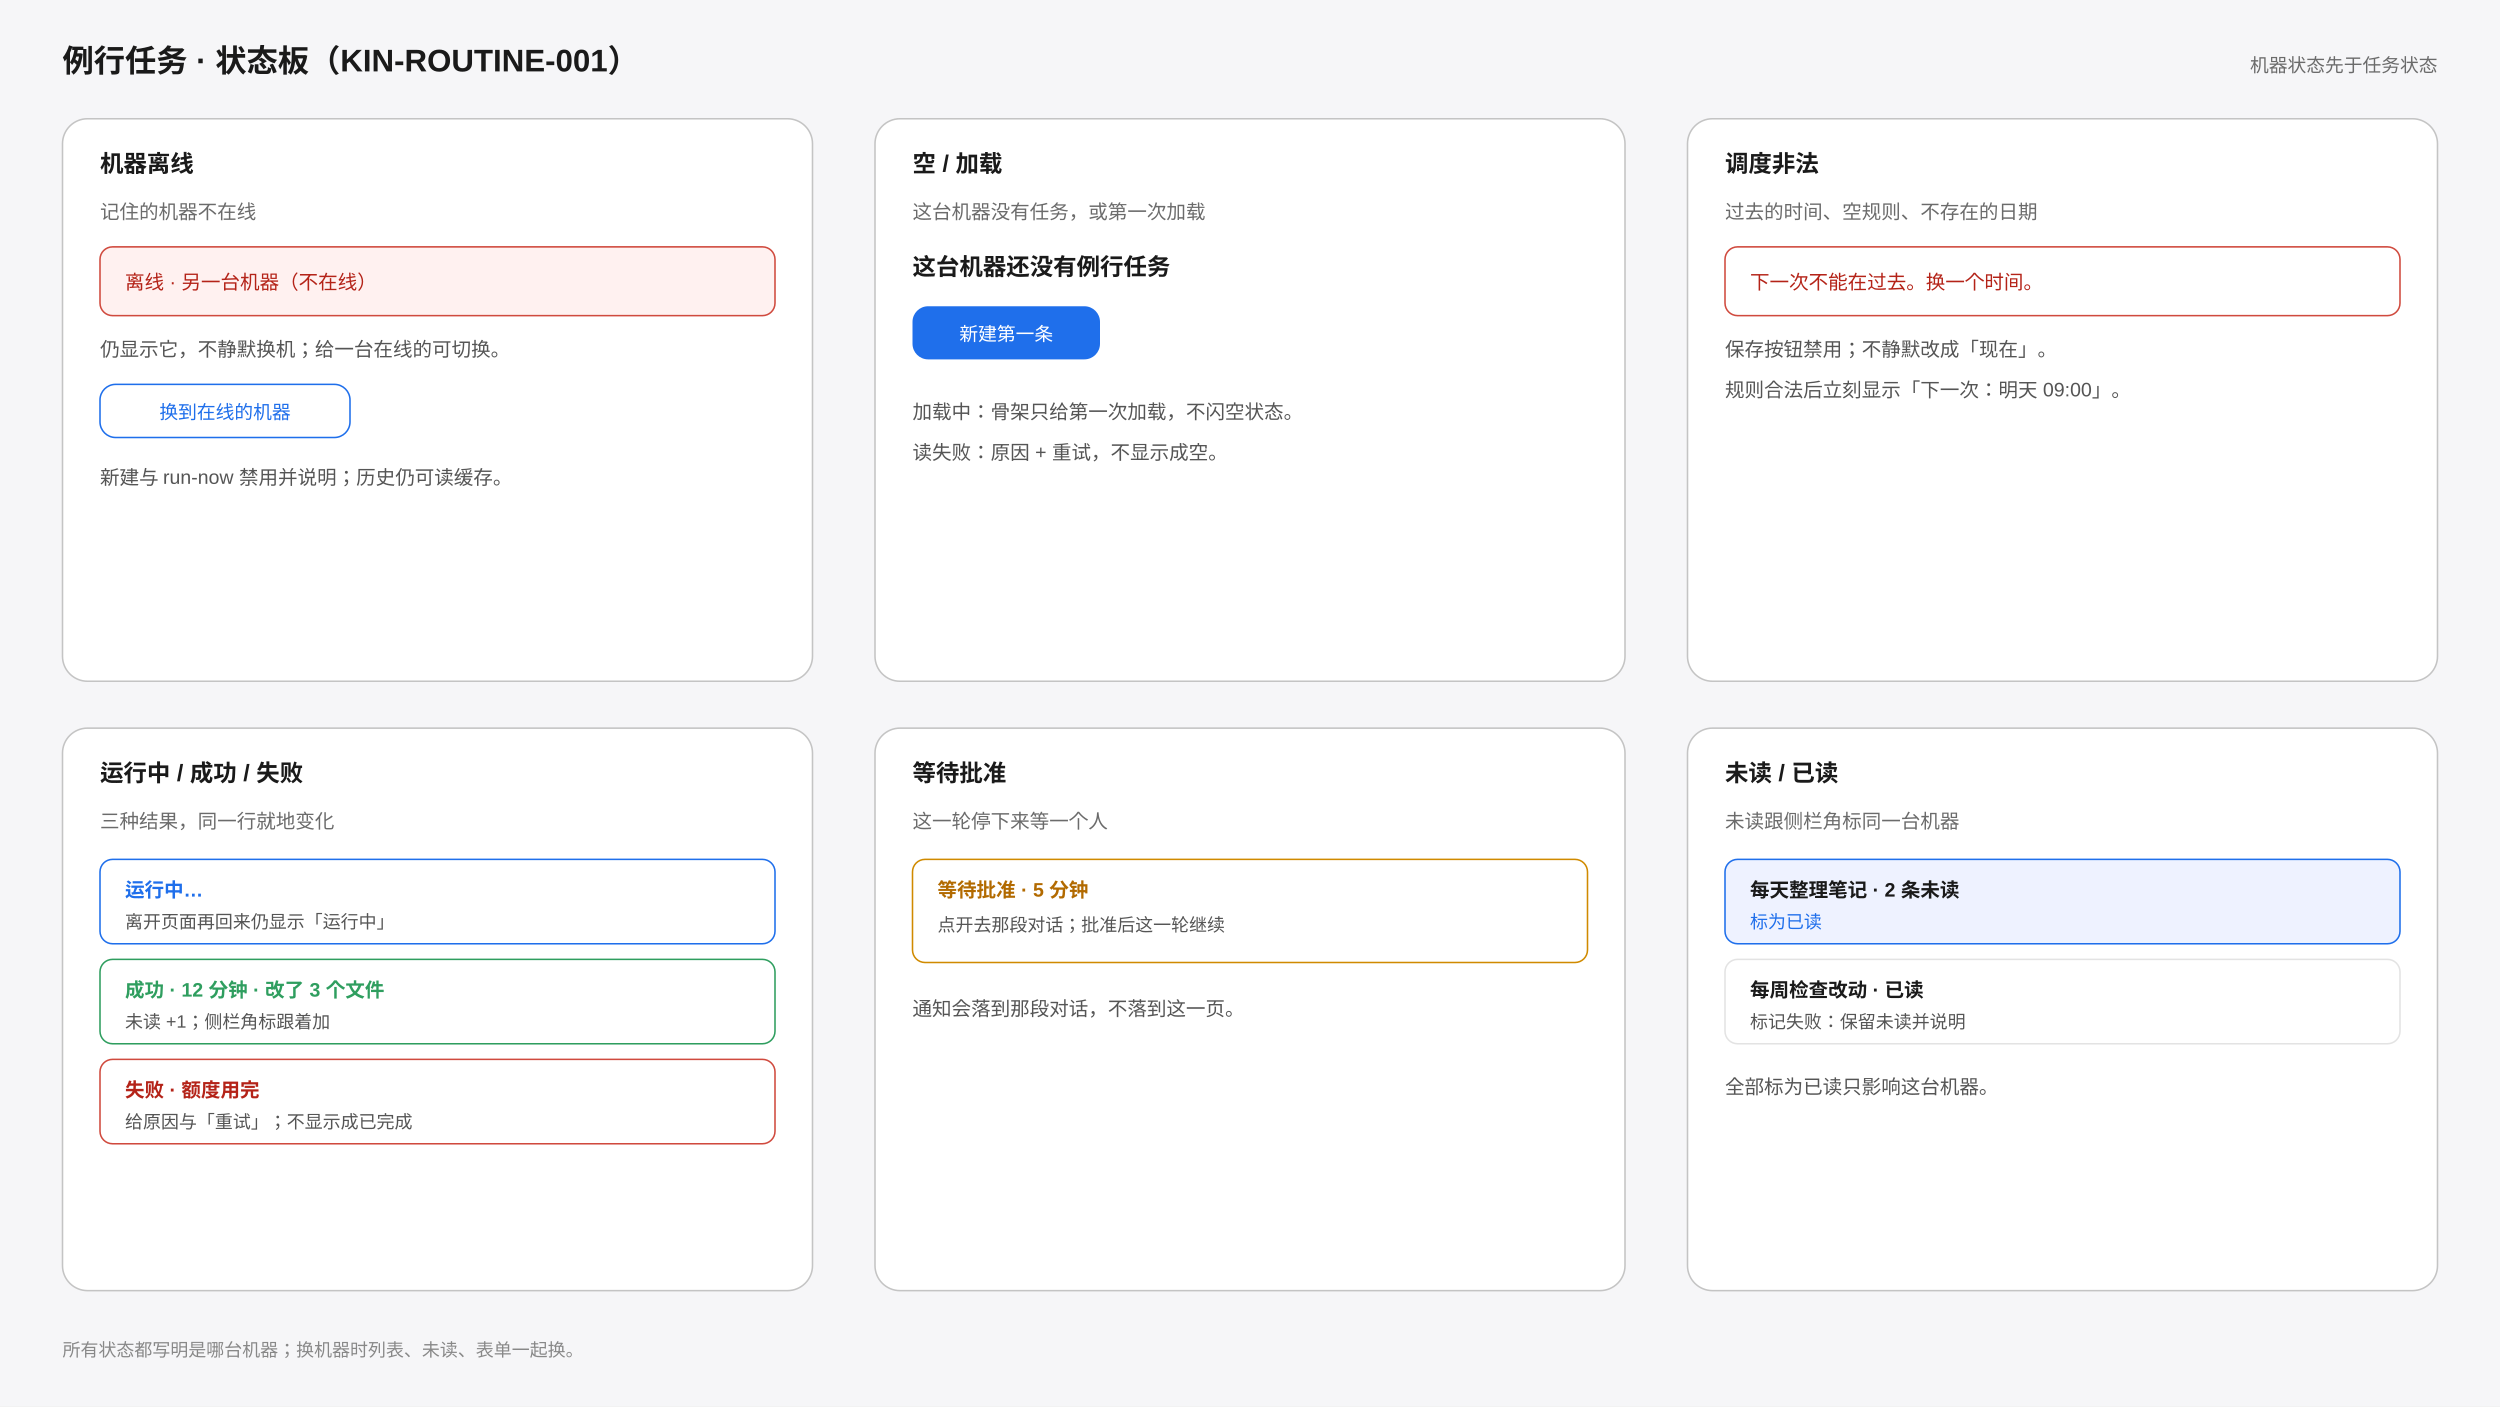
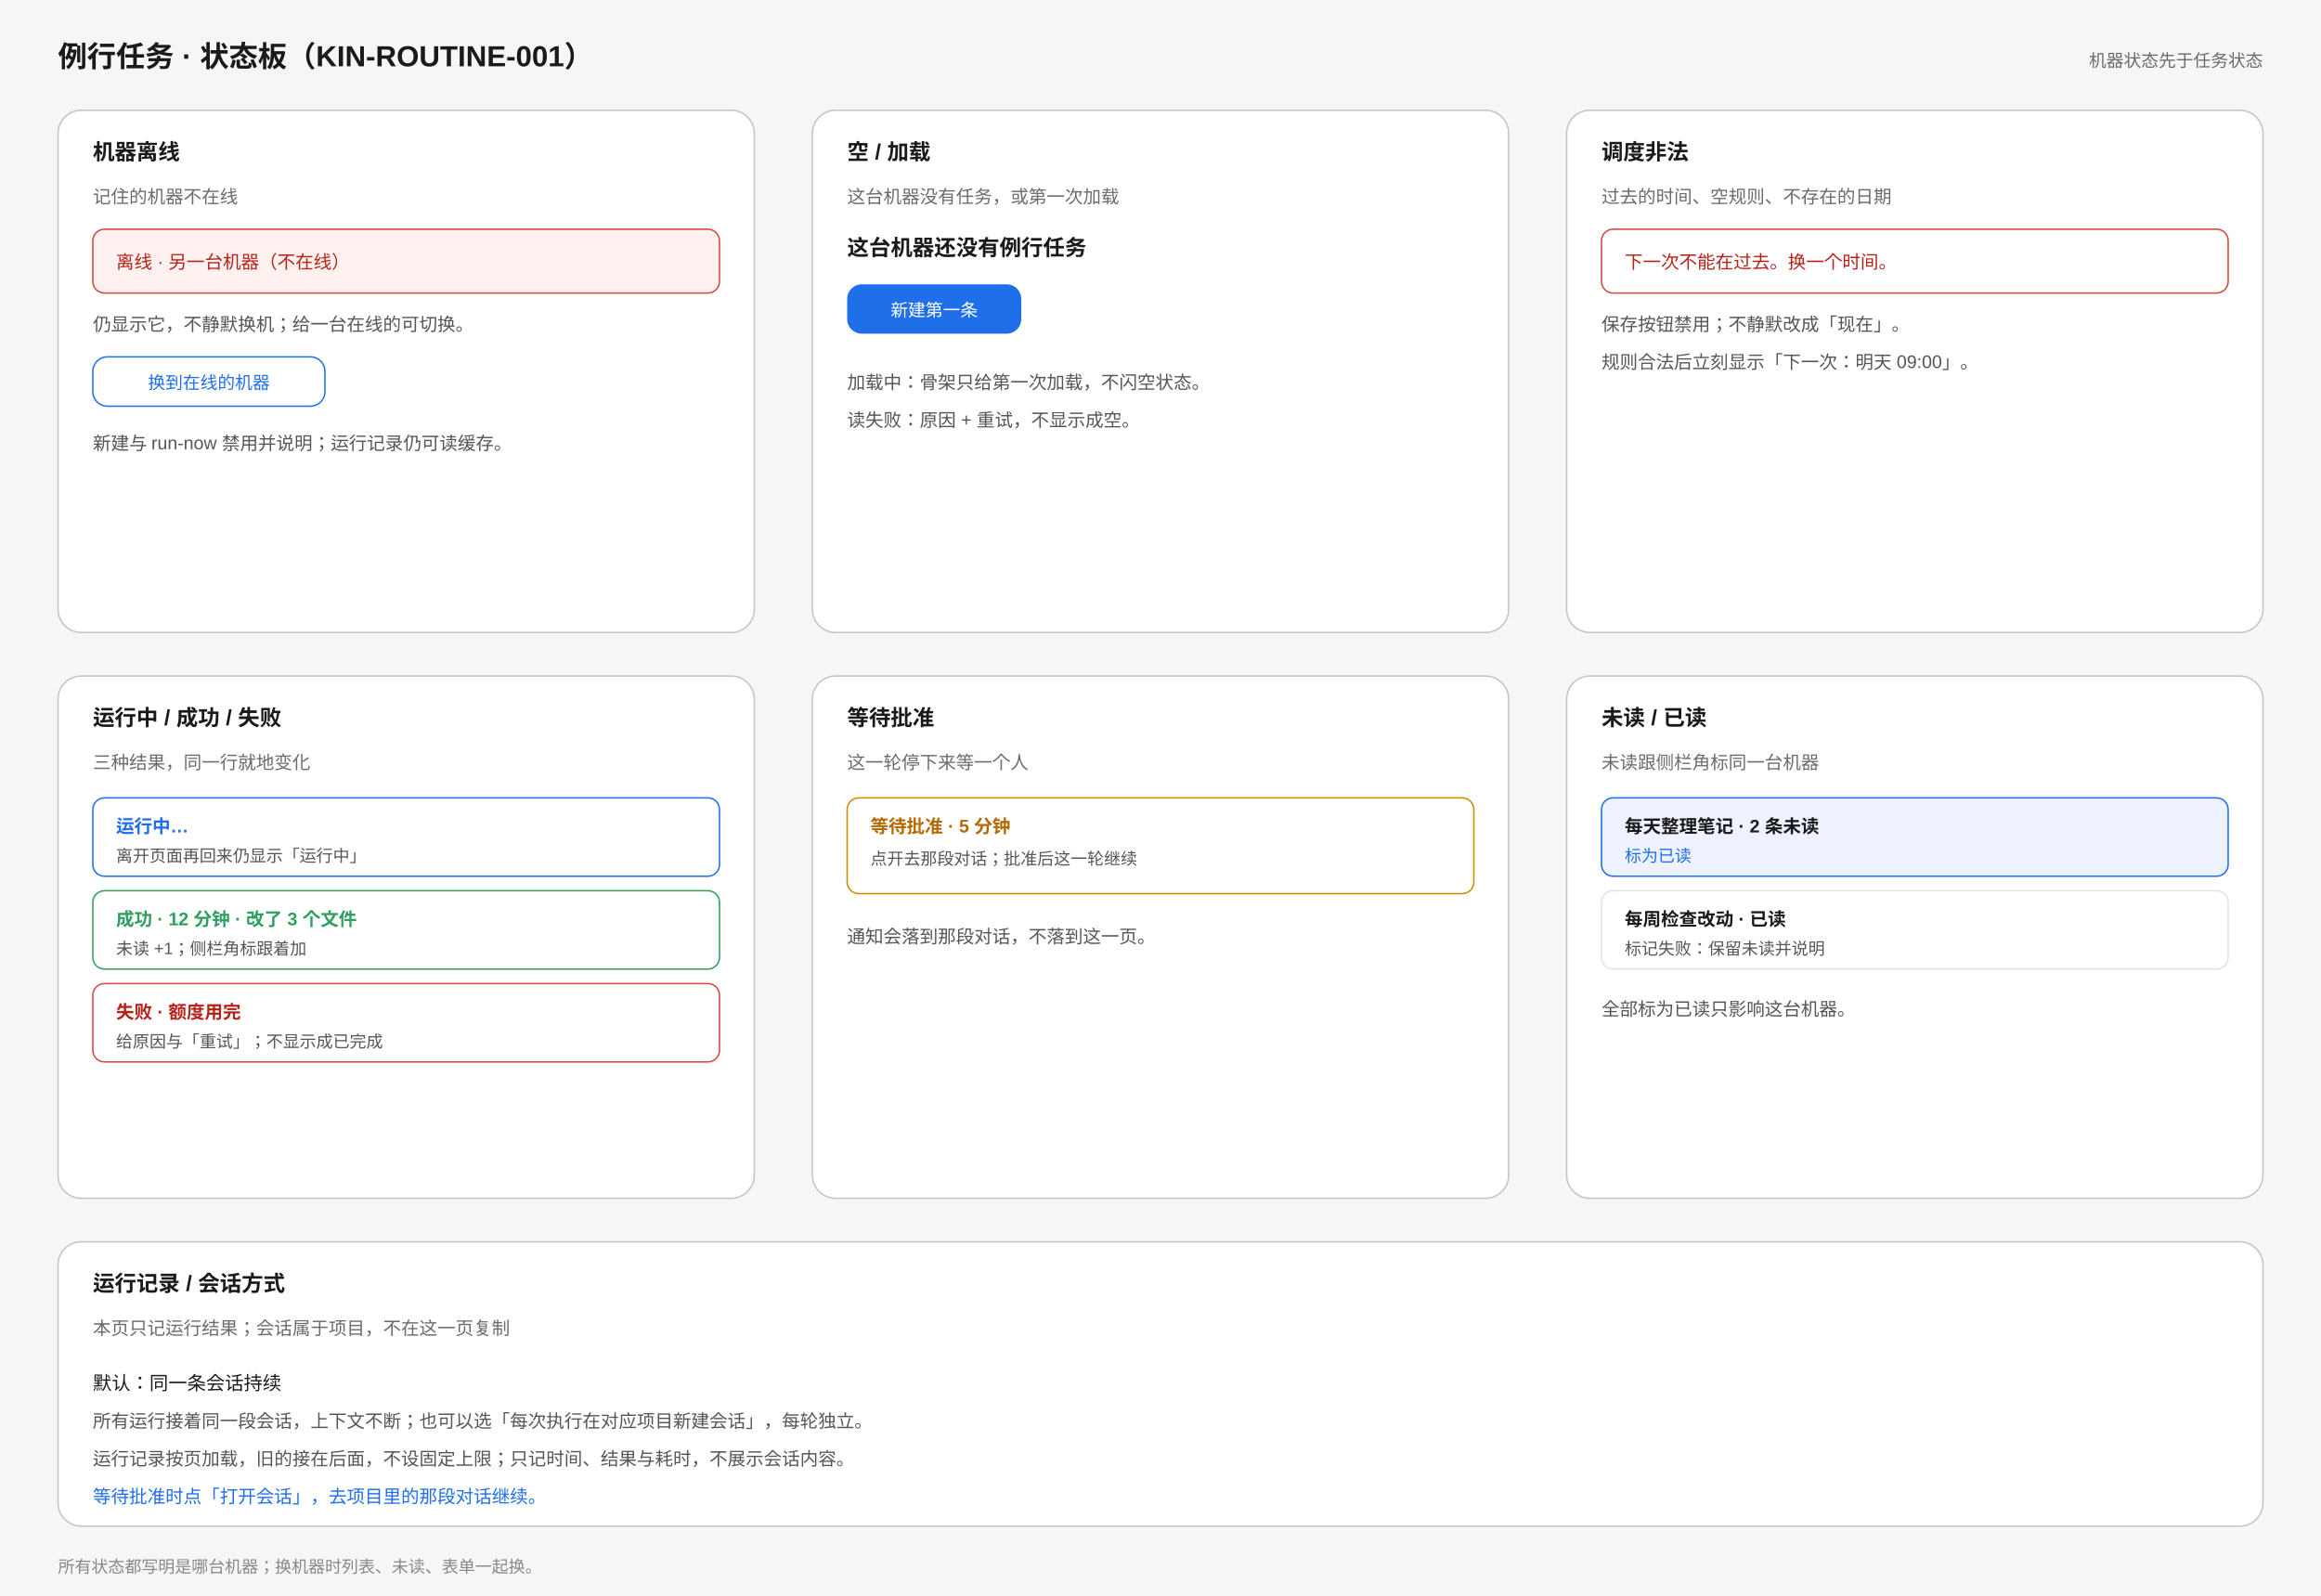
- <svg xmlns="http://www.w3.org/2000/svg" width="1600" height="900" viewBox="0 0 1600 900">
+ <svg xmlns="http://www.w3.org/2000/svg" width="1600" height="1100" viewBox="0 0 1600 1100">
  <g font-family="PingFang SC, Helvetica Neue, Arial, sans-serif">
-     <rect width="1600" height="900" fill="#f6f6f8" />
+     <rect width="1600" height="1100" fill="#f6f6f8" />
    <text x="40" y="46" font-size="20" fill="#1a1a1a" font-weight="600">例行任务 · 状态板（KIN-ROUTINE-001）</text>
    <text x="1560" y="46" font-size="12" fill="#6b6b6b" text-anchor="end">机器状态先于任务状态</text>
    <rect x="40" y="76" width="480" height="360" rx="16" fill="#ffffff" stroke="#c4c4c4" />
    <text x="64" y="110" font-size="15" fill="#1a1a1a" font-weight="600">机器离线</text>
    <text x="64" y="140" font-size="12.5" fill="#6b6b6b">记住的机器不在线</text>
    <rect x="64" y="158" width="432" height="44" rx="8" fill="#fff1f0" stroke="#d04a3e" />
    <text x="80" y="185" font-size="12.5" fill="#b42318">离线 · 另一台机器（不在线）</text>
    <text x="64" y="228" font-size="12.5" fill="#555">仍显示它，不静默换机；给一台在线的可切换。</text>
    <rect x="64" y="246" width="160" height="34" rx="10" fill="#ffffff" stroke="#1f6feb" />
    <text x="144" y="268" font-size="12" fill="#1f6feb" text-anchor="middle">换到在线的机器</text>
-     <text x="64" y="310" font-size="12.5" fill="#555">新建与 run-now 禁用并说明；历史仍可读缓存。</text>
+     <text x="64" y="310" font-size="12.5" fill="#555">新建与 run-now 禁用并说明；运行记录仍可读缓存。</text>
    <rect x="560" y="76" width="480" height="360" rx="16" fill="#ffffff" stroke="#c4c4c4" />
    <text x="584" y="110" font-size="15" fill="#1a1a1a" font-weight="600">空 / 加载</text>
    <text x="584" y="140" font-size="12.5" fill="#6b6b6b">这台机器没有任务，或第一次加载</text>
    <text x="584" y="176" font-size="15" fill="#1a1a1a" font-weight="600">这台机器还没有例行任务</text>
    <rect x="584" y="196" width="120" height="34" rx="10" fill="#1f6feb" />
    <text x="644" y="218" font-size="12" fill="#ffffff" text-anchor="middle">新建第一条</text>
    <text x="584" y="268" font-size="12.5" fill="#555">加载中：骨架只给第一次加载，不闪空状态。</text>
    <text x="584" y="294" font-size="12.5" fill="#555">读失败：原因 + 重试，不显示成空。</text>
    <rect x="1080" y="76" width="480" height="360" rx="16" fill="#ffffff" stroke="#c4c4c4" />
    <text x="1104" y="110" font-size="15" fill="#1a1a1a" font-weight="600">调度非法</text>
    <text x="1104" y="140" font-size="12.5" fill="#6b6b6b">过去的时间、空规则、不存在的日期</text>
    <rect x="1104" y="158" width="432" height="44" rx="8" fill="#ffffff" stroke="#d04a3e" />
    <text x="1120" y="185" font-size="12.5" fill="#b42318">下一次不能在过去。换一个时间。</text>
    <text x="1104" y="228" font-size="12.5" fill="#555">保存按钮禁用；不静默改成「现在」。</text>
    <text x="1104" y="254" font-size="12.5" fill="#555">规则合法后立刻显示「下一次：明天 09:00」。</text>
    <rect x="40" y="466" width="480" height="360" rx="16" fill="#ffffff" stroke="#c4c4c4" />
    <text x="64" y="500" font-size="15" fill="#1a1a1a" font-weight="600">运行中 / 成功 / 失败</text>
    <text x="64" y="530" font-size="12.5" fill="#6b6b6b">三种结果，同一行就地变化</text>
    <rect x="64" y="550" width="432" height="54" rx="8" fill="#ffffff" stroke="#1f6feb" />
    <text x="80" y="574" font-size="12.5" fill="#1f6feb" font-weight="600">运行中…</text>
    <text x="80" y="594" font-size="11.5" fill="#555">离开页面再回来仍显示「运行中」</text>
    <rect x="64" y="614" width="432" height="54" rx="8" fill="#ffffff" stroke="#2f9e5f" />
    <text x="80" y="638" font-size="12.5" fill="#2f9e5f" font-weight="600">成功 · 12 分钟 · 改了 3 个文件</text>
    <text x="80" y="658" font-size="11.5" fill="#555">未读 +1；侧栏角标跟着加</text>
    <rect x="64" y="678" width="432" height="54" rx="8" fill="#ffffff" stroke="#d04a3e" />
    <text x="80" y="702" font-size="12.5" fill="#b42318" font-weight="600">失败 · 额度用完</text>
    <text x="80" y="722" font-size="11.5" fill="#555">给原因与「重试」；不显示成已完成</text>
    <rect x="560" y="466" width="480" height="360" rx="16" fill="#ffffff" stroke="#c4c4c4" />
    <text x="584" y="500" font-size="15" fill="#1a1a1a" font-weight="600">等待批准</text>
    <text x="584" y="530" font-size="12.5" fill="#6b6b6b">这一轮停下来等一个人</text>
    <rect x="584" y="550" width="432" height="66" rx="8" fill="#ffffff" stroke="#d08a00" />
    <text x="600" y="574" font-size="12.5" fill="#b26a00" font-weight="600">等待批准 · 5 分钟</text>
    <text x="600" y="596" font-size="11.5" fill="#555">点开去那段对话；批准后这一轮继续</text>
    <text x="584" y="650" font-size="12.5" fill="#555">通知会落到那段对话，不落到这一页。</text>
    <rect x="1080" y="466" width="480" height="360" rx="16" fill="#ffffff" stroke="#c4c4c4" />
    <text x="1104" y="500" font-size="15" fill="#1a1a1a" font-weight="600">未读 / 已读</text>
    <text x="1104" y="530" font-size="12.5" fill="#6b6b6b">未读跟侧栏角标同一台机器</text>
    <rect x="1104" y="550" width="432" height="54" rx="8" fill="#eef2ff" stroke="#1f6feb" />
    <text x="1120" y="574" font-size="12.5" fill="#1a1a1a" font-weight="600">每天整理笔记 · 2 条未读</text>
    <text x="1120" y="594" font-size="11.5" fill="#1f6feb">标为已读</text>
    <rect x="1104" y="614" width="432" height="54" rx="8" fill="#ffffff" stroke="#e3e3e3" />
    <text x="1120" y="638" font-size="12.5" fill="#1a1a1a" font-weight="600">每周检查改动 · 已读</text>
    <text x="1120" y="658" font-size="11.5" fill="#555">标记失败：保留未读并说明</text>
    <text x="1104" y="700" font-size="12.5" fill="#555">全部标为已读只影响这台机器。</text>
-     <text x="40" y="868" font-size="11.5" fill="#888">所有状态都写明是哪台机器；换机器时列表、未读、表单一起换。</text>
+     <rect x="40" y="856" width="1520" height="196" rx="16" fill="#ffffff" stroke="#c4c4c4" />
+     <text x="64" y="890" font-size="15" fill="#1a1a1a" font-weight="600">运行记录 / 会话方式</text>
+     <text x="64" y="920" font-size="12.5" fill="#6b6b6b">本页只记运行结果；会话属于项目，不在这一页复制</text>
+     <text x="64" y="958" font-size="13" fill="#1a1a1a">默认：同一条会话持续</text>
+     <text x="64" y="984" font-size="12.5" fill="#555">所有运行接着同一段会话，上下文不断；也可以选「每次执行在对应项目新建会话」，每轮独立。</text>
+     <text x="64" y="1010" font-size="12.5" fill="#555">运行记录按页加载，旧的接在后面，不设固定上限；只记时间、结果与耗时，不展示会话内容。</text>
+     <text x="64" y="1036" font-size="12.5" fill="#1f6feb">等待批准时点「打开会话」，去项目里的那段对话继续。</text>
+     <text x="40" y="1084" font-size="11.5" fill="#888">所有状态都写明是哪台机器；换机器时列表、未读、表单一起换。</text>
  </g>
</svg>
